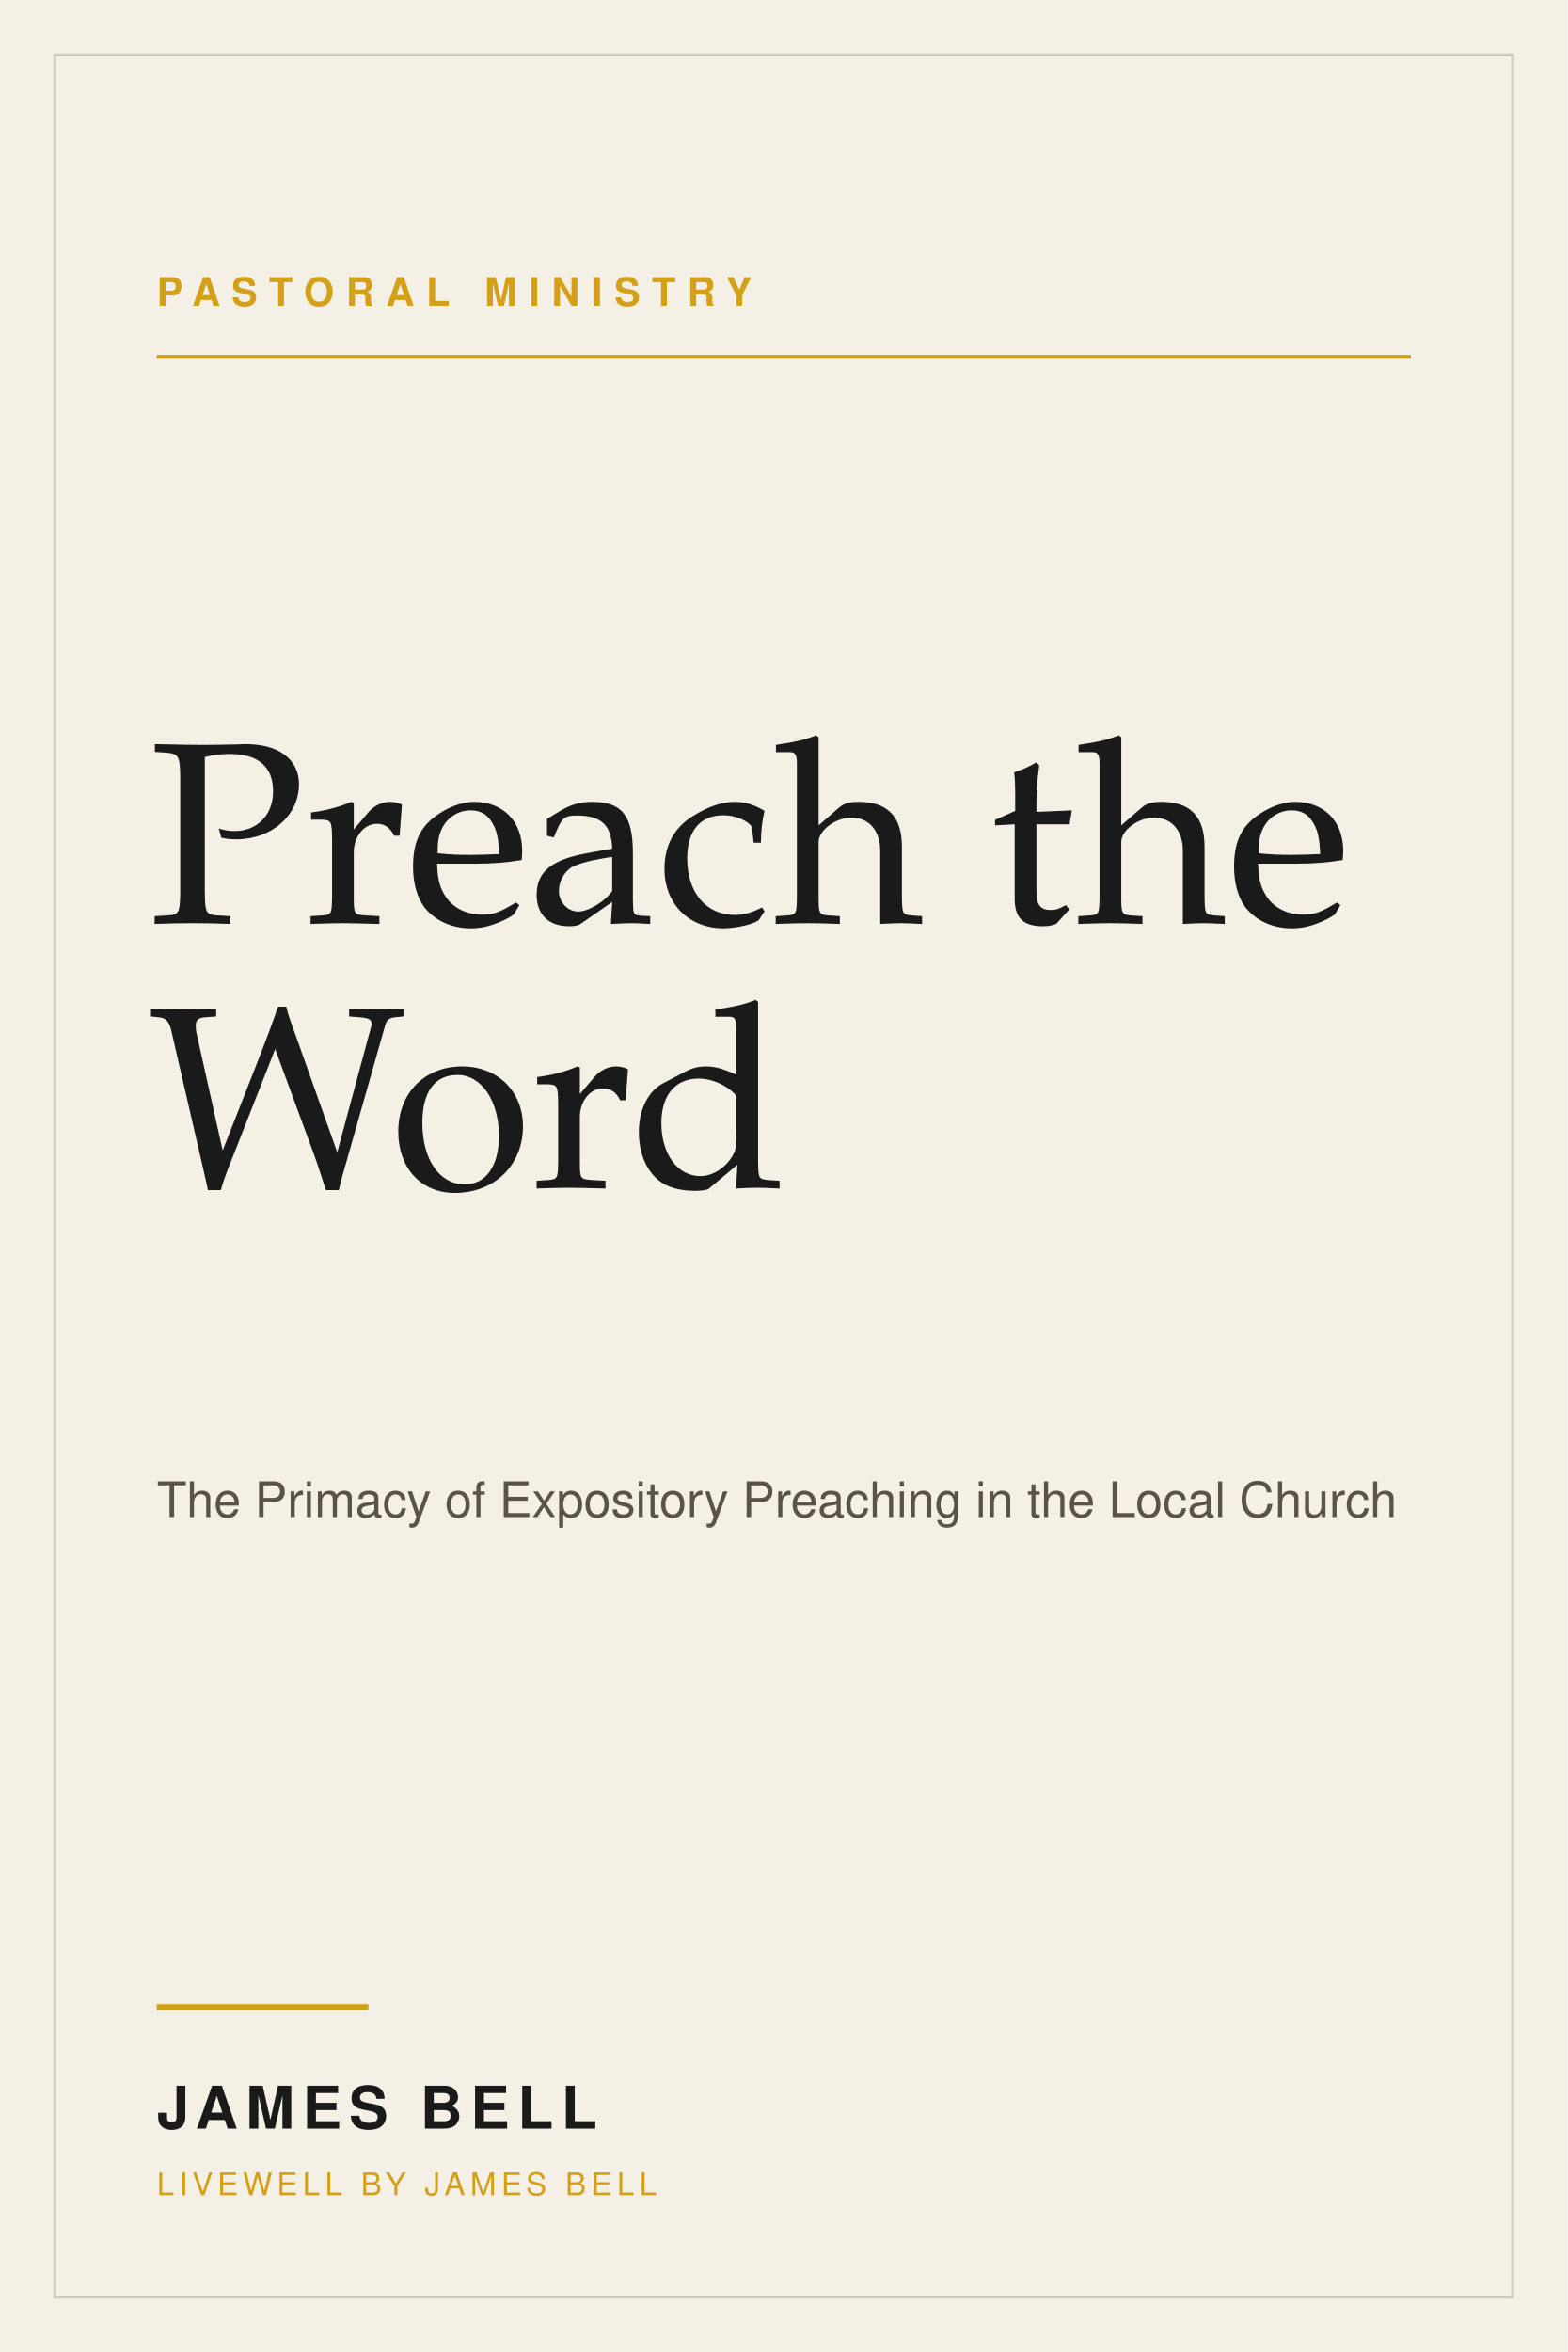
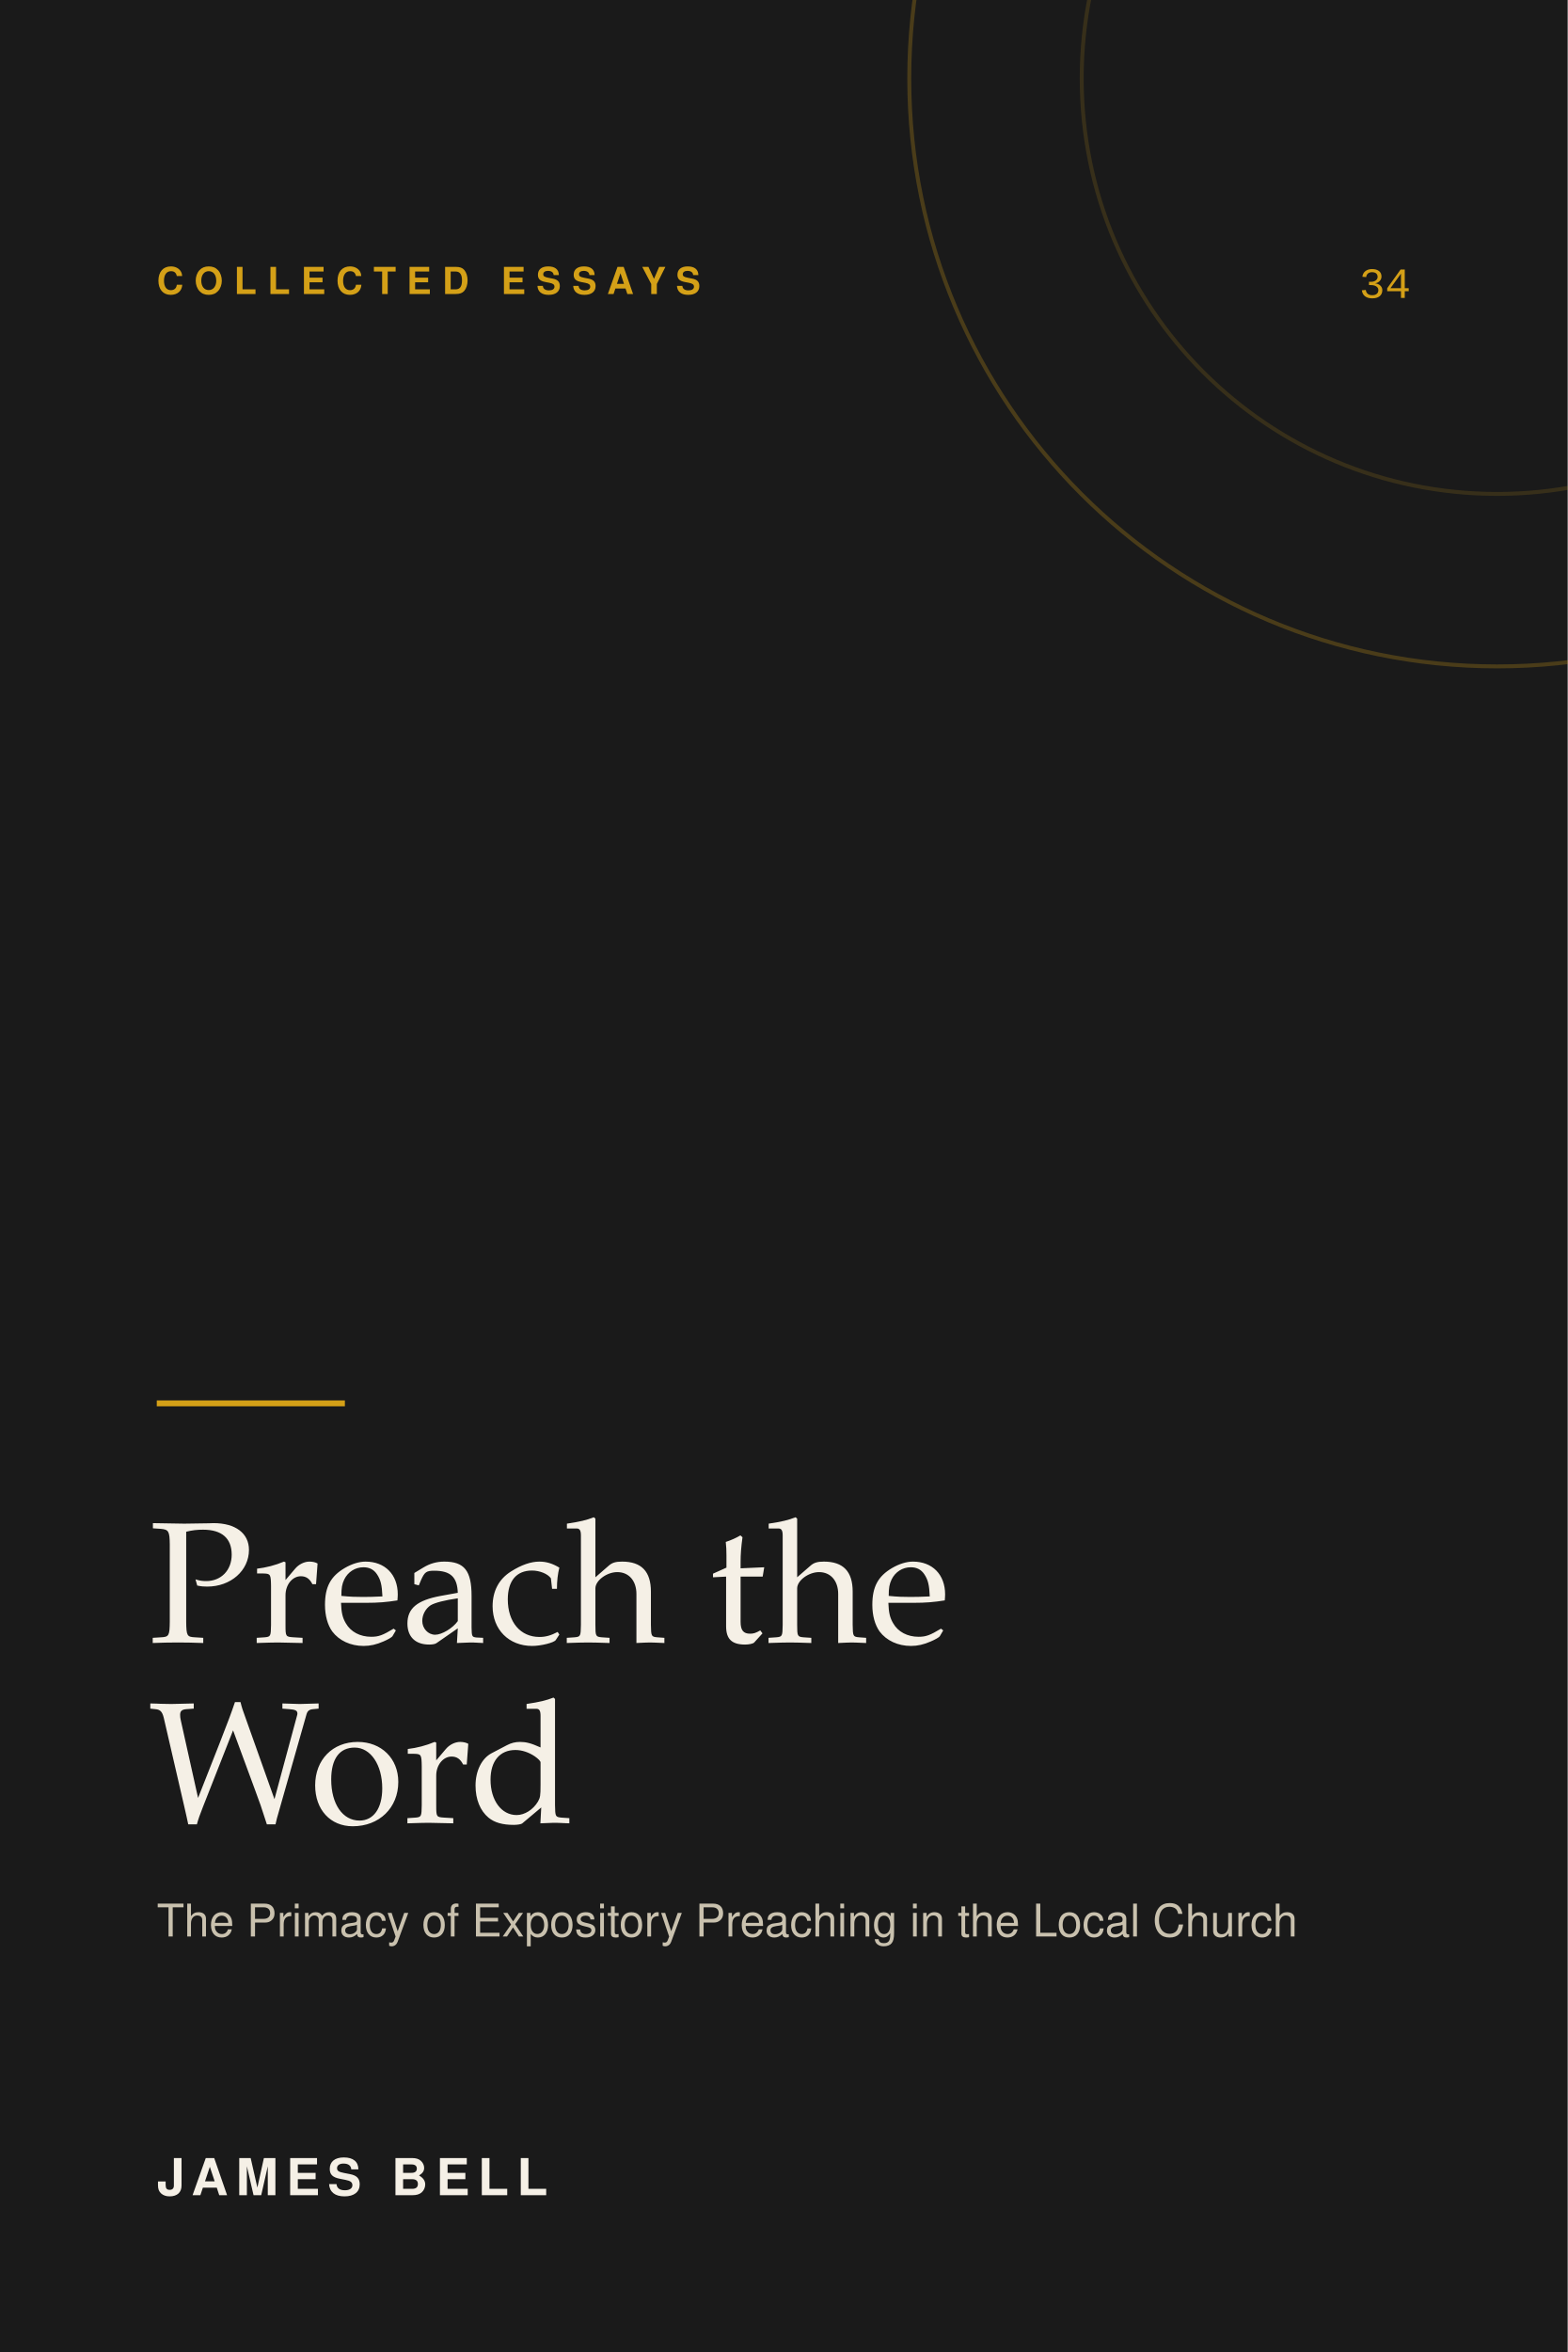
<svg xmlns="http://www.w3.org/2000/svg" width="800" height="1200" viewBox="0 0 800 1200" role="img" aria-label="Preach the Word by James Bell">
-   <rect width="800" height="1200" fill="#F5F0E6" />
-   <rect x="28" y="28" width="744" height="1144" fill="none" stroke="#1A1A1A" stroke-width="1.5" opacity="0.18" />
-   <text x="80" y="156" font-family="Helvetica, Arial, sans-serif" font-size="20" letter-spacing="6" font-weight="700" fill="#D4A017">PASTORAL MINISTRY</text>
-   <line x1="80" y1="182" x2="720" y2="182" stroke="#D4A017" stroke-width="2" />
-   <text x="76" y="471" font-family="Palatino, 'Palatino Linotype', Georgia, serif" font-size="132" font-weight="400" fill="#1A1A1A">Preach the</text>
-   <text x="76" y="606" font-family="Palatino, 'Palatino Linotype', Georgia, serif" font-size="132" font-weight="400" fill="#1A1A1A">Word</text>
-   <text x="80" y="774" font-family="Helvetica, Arial, sans-serif" font-size="25" fill="#5A5448">The Primacy of Expository Preaching in the Local Church</text>
-   <line x1="80" y1="1024" x2="188" y2="1024" stroke="#D4A017" stroke-width="3" />
-   <text x="80" y="1086" font-family="Helvetica, Arial, sans-serif" font-size="30" letter-spacing="4" font-weight="700" fill="#1A1A1A">JAMES BELL</text>
-   <text x="80" y="1120" font-family="Helvetica, Arial, sans-serif" font-size="16" letter-spacing="2.5" fill="#D4A017">LIVEWELL BY JAMES BELL</text>
+   <rect width="800" height="1200" fill="#1A1A1A" />
+   <circle cx="764" cy="40" r="300" fill="none" stroke="#D4A017" stroke-width="2" opacity="0.26" />
+   <circle cx="764" cy="40" r="212" fill="none" stroke="#D4A017" stroke-width="2" opacity="0.16" />
+   <text x="80" y="150" font-family="Helvetica, Arial, sans-serif" font-size="19" letter-spacing="5.5" font-weight="700" fill="#D4A017">COLLECTED ESSAYS</text>
+   <text x="720" y="152" text-anchor="end" font-family="'JetBrains Mono', 'Courier New', monospace" font-size="22" fill="#D4A017">34</text>
+   <line x1="80" y1="716" x2="176" y2="716" stroke="#D4A017" stroke-width="3" />
+   <text x="76" y="838" font-family="Palatino, 'Palatino Linotype', Georgia, serif" font-size="88" fill="#F5F0E6">Preach the</text>
+   <text x="76" y="930" font-family="Palatino, 'Palatino Linotype', Georgia, serif" font-size="88" fill="#F5F0E6">Word</text>
+   <text x="80" y="988" font-family="Helvetica, Arial, sans-serif" font-size="23" fill="#C9C1AE">The Primacy of Expository Preaching in the Local Church</text>
+   <text x="80" y="1120" font-family="Helvetica, Arial, sans-serif" font-size="26" letter-spacing="4" font-weight="700" fill="#F5F0E6">JAMES BELL</text>
</svg>
